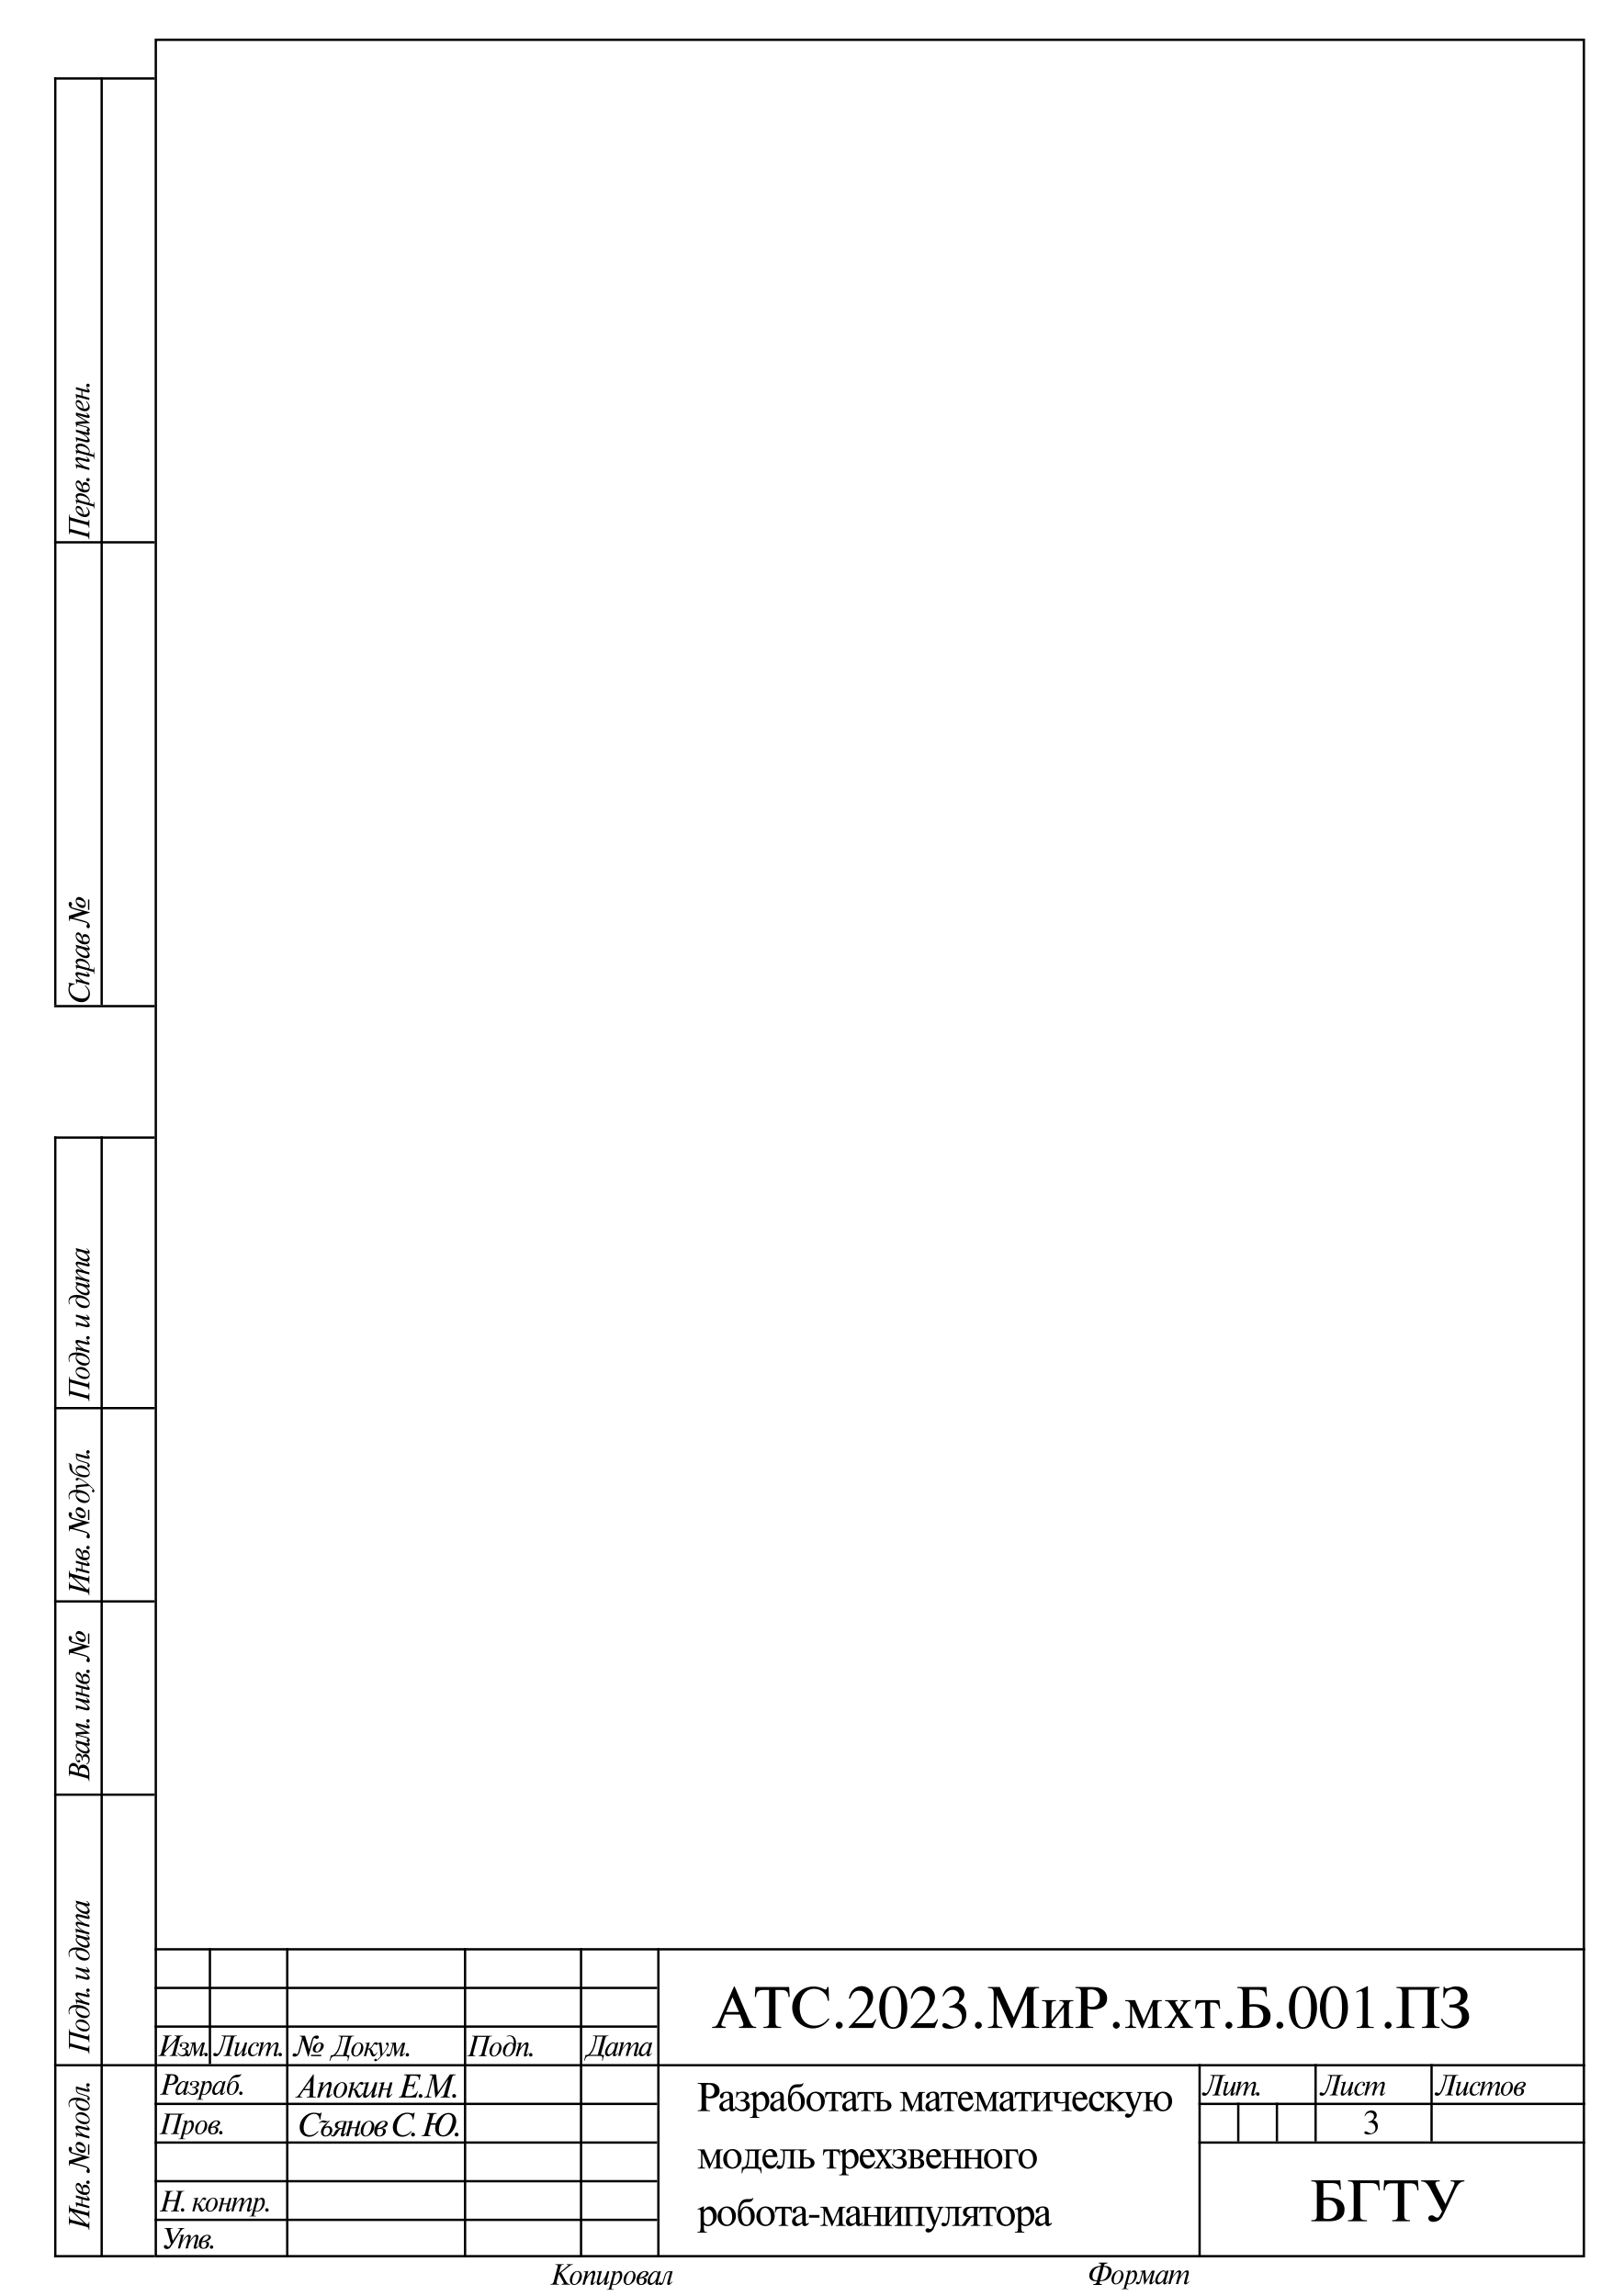
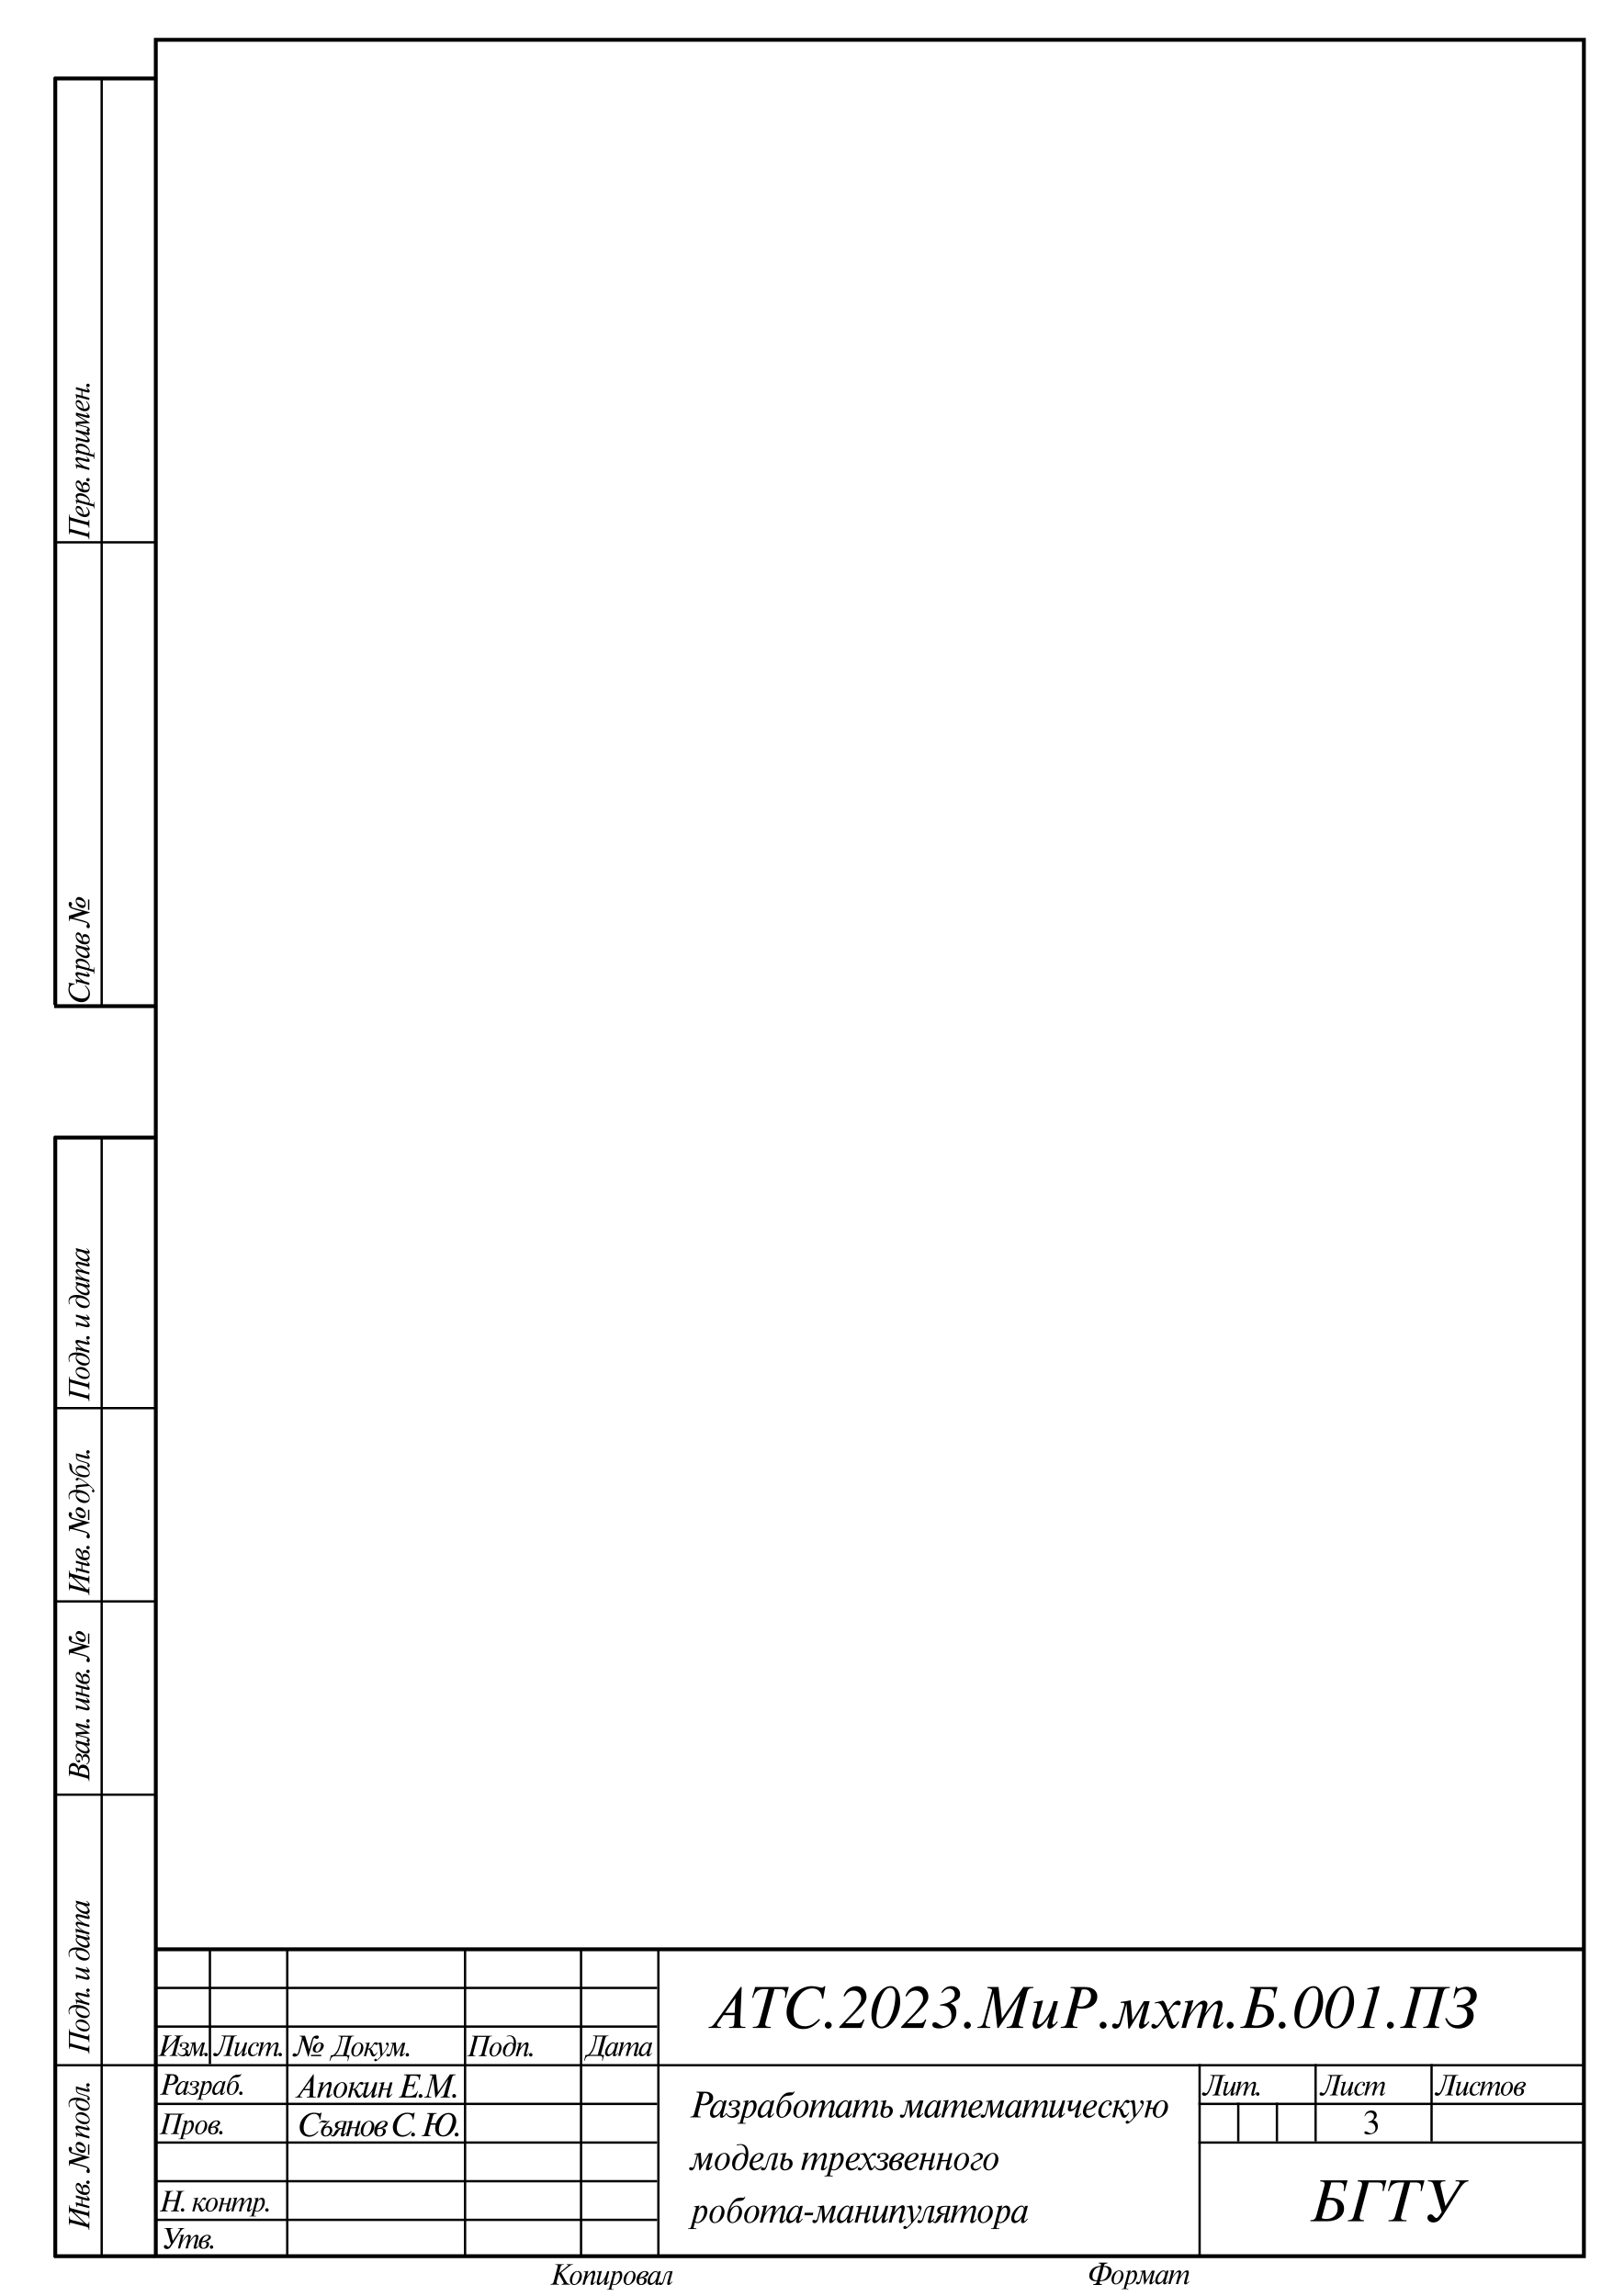
<svg xmlns="http://www.w3.org/2000/svg" width="210mm" height="297mm" viewBox="0 0 210 297" version="1.1" id="svg5">
  <defs id="defs2">
    <rect x="426.374" y="1063.5" width="7.466" height="23.446" id="rect491" />
  </defs>
  <g id="layer2">
    <rect style="fill:none;fill-opacity:1;stroke:none;stroke-width:0.3" id="rect28987" width="210" height="297" x="0" y="0" />
  </g>
  <g id="layer4">
-     <path style="fill:none;fill-opacity:1;stroke:#000000;stroke-width:0.3;stroke-opacity:1" d="M 7.15,292 V 147" id="path29659" />
+     <path style="fill:none;fill-opacity:1;stroke:#000000;stroke-width:0.5;stroke-dasharray:none;stroke-opacity:1" d="M 7.15,292 V 147" id="path29659" />
    <path style="fill:none;fill-opacity:1;stroke:#000000;stroke-width:0.3;stroke-opacity:1" d="M 13.15,292 V 147" id="path34776" />
-     <path style="fill:none;fill-opacity:1;stroke:#000000;stroke-width:0.3;stroke-opacity:1" d="M 7,147.15 H 20" id="path34812" />
-     <path style="fill:none;fill-opacity:1;stroke:#000000;stroke-width:0.3;stroke-opacity:1" d="M 6.999,291.851 H 19.999" id="path34884" />
+     <path style="fill:none;fill-opacity:1;stroke:#000000;stroke-width:0.5;stroke-dasharray:none;stroke-opacity:1" d="M 7,147.15 H 20" id="path34812" />
+     <path style="fill:none;fill-opacity:1;stroke:#000000;stroke-width:0.5;stroke-dasharray:none;stroke-opacity:1" d="M 6.999,291.851 H 19.999" id="path34884" />
    <path style="fill:none;fill-opacity:1;stroke:#000000;stroke-width:0.3;stroke-opacity:1" d="M 7,182.15 H 20" id="path34922" />
    <path style="fill:none;fill-opacity:1;stroke:#000000;stroke-width:0.3;stroke-opacity:1" d="M 7,207.15 H 20" id="path34924" />
    <path style="fill:none;fill-opacity:1;stroke:#000000;stroke-width:0.3;stroke-opacity:1" d="M 7,267.15 H 20" id="path34926" />
    <path style="fill:none;fill-opacity:1;stroke:#000000;stroke-width:0.3;stroke-opacity:1" d="M 7,232.15 H 20" id="path34928" />
-     <path style="fill:none;fill-opacity:1;stroke:#000000;stroke-width:0.3;stroke-opacity:1" d="M 7.15,130 V 10" id="path1184" />
+     <path style="fill:none;fill-opacity:1;stroke:#000000;stroke-width:0.5;stroke-dasharray:none;stroke-opacity:1" d="M 7.15,130 V 10" id="path1184" />
    <path style="fill:none;fill-opacity:1;stroke:#000000;stroke-width:0.3;stroke-opacity:1" d="M 13.15,130 V 10" id="path1186" />
-     <path style="fill:none;fill-opacity:1;stroke:#000000;stroke-width:0.3;stroke-opacity:1" d="M 7,10.15 H 20" id="path1268" />
+     <path style="fill:none;fill-opacity:1;stroke:#000000;stroke-width:0.5;stroke-dasharray:none;stroke-opacity:1" d="M 7,10.15 H 20" id="path1268" />
    <path style="fill:none;fill-opacity:1;stroke:#000000;stroke-width:0.3;stroke-opacity:1" d="M 7,70.15 H 20" id="path1270" />
-     <path style="fill:none;fill-opacity:1;stroke:#000000;stroke-width:0.3;stroke-opacity:1" d="M 7,130.15 H 20" id="path1272" />
+     <path style="fill:none;fill-opacity:1;stroke:#000000;stroke-width:0.5;stroke-dasharray:none;stroke-opacity:1" d="M 7,130.15 H 20" id="path1272" />
  </g>
  <g id="layer1">
-     <rect style="fill:none;stroke:#000000;stroke-width:0.3" id="rect8074" width="184.7" height="286.7" x="20.15" y="5.15" />
-     <path style="fill:none;stroke:#000000;stroke-width:0.3" d="M 20,252.15 H 205" id="path11946" />
+     <rect style="fill:none;stroke:#000000;stroke-width:0.5;stroke-dasharray:none" id="rect8074" width="184.7" height="286.7" x="20.15" y="5.15" />
+     <path style="fill:none;stroke:#000000;stroke-width:0.5;stroke-dasharray:none" d="M 20,252.15 H 205" id="path11946" />
    <path style="fill:none;stroke:#000000;stroke-width:0.3" d="M 20,282.15 H 85" id="path14859" />
    <path style="fill:none;stroke:#000000;stroke-width:0.3" d="M 20,287.15 H 85" id="path17765" />
    <path style="fill:none;stroke:#000000;stroke-width:0.3" d="m 85.15,252 v 40" id="path26570" />
    <path style="fill:none;stroke:#000000;stroke-width:0.3" d="m 27.15,252 v 15" id="path29080" />
    <path style="fill:none;stroke:#000000;stroke-width:0.3" d="m 37.15,252 v 40" id="path29082" />
    <path style="fill:none;stroke:#000000;stroke-width:0.3" d="m 60.15,252 v 40" id="path29084" />
    <path style="fill:none;stroke:#000000;stroke-width:0.3" d="m 75.15,252 v 40" id="path29086" />
    <path style="fill:none;stroke:#000000;stroke-width:0.3" d="M 20,277.15 H 85" id="path337" />
    <path style="fill:none;stroke:#000000;stroke-width:0.3" d="M 20,272.15 H 85" id="path339" />
    <path style="fill:none;stroke:#000000;stroke-width:0.3" d="M 20,267.15 H 205" id="path341" />
    <path style="fill:none;stroke:#000000;stroke-width:0.3" d="M 20,262.15 H 85" id="path343" />
    <path style="fill:none;stroke:#000000;stroke-width:0.3" d="M 20,257.15 H 85" id="path345" />
    <path style="fill:none;stroke:#000000;stroke-width:0.3" d="m 155.15,267 v 25" id="path404" />
    <path style="fill:none;stroke:#000000;stroke-width:0.3" d="m 155,272.15 h 50" id="path406" />
    <path style="fill:none;stroke:#000000;stroke-width:0.3" d="m 155,277.15 h 50" id="path408" />
    <path style="fill:none;stroke:#000000;stroke-width:0.3" d="m 160.15,272 v 5" id="path410" />
    <path style="fill:none;stroke:#000000;stroke-width:0.3" d="m 165.15,272 v 5" id="path412" />
    <path style="fill:none;stroke:#000000;stroke-width:0.3" d="m 170.15,267 v 10" id="path414" />
    <path style="fill:none;stroke:#000000;stroke-width:0.3" d="m 185.15,267 v 10" id="path416" />
  </g>
  <g id="layer5">
    <text xml:space="preserve" style="font-style:normal;font-variant:normal;font-weight:normal;font-stretch:normal;font-size:4.5px;font-family:'TeX Gyre Termes';-inkscape-font-specification:'TeX Gyre Termes';letter-spacing:-0.265px;fill:#000000;fill-opacity:1;stroke:none;stroke-width:0.3" x="38.413" y="271.318" id="text3458">
      <tspan id="tspan3456" style="font-style:italic;font-variant:normal;font-weight:normal;font-stretch:normal;font-family:'TeX Gyre Termes';-inkscape-font-specification:'TeX Gyre Termes Italic';stroke-width:0.3" x="38.413" y="271.318">Апокин Е.М.</tspan>
    </text>
    <text xml:space="preserve" style="font-style:normal;font-variant:normal;font-weight:normal;font-stretch:normal;font-size:4.5px;font-family:'TeX Gyre Termes';-inkscape-font-specification:'TeX Gyre Termes';letter-spacing:-0.421px;fill:#000000;fill-opacity:1;stroke:none;stroke-width:0.3" x="38.413" y="276.318" id="text3552">
      <tspan id="tspan3550" style="font-style:italic;font-variant:normal;font-weight:normal;font-stretch:normal;font-family:'TeX Gyre Termes';-inkscape-font-specification:'TeX Gyre Termes Italic';stroke-width:0.3" x="38.413" y="276.318">Съянов С. Ю.</tspan>
    </text>
    <text xml:space="preserve" style="font-style:italic;font-variant:normal;font-weight:normal;font-stretch:normal;font-size:8px;font-family:'TeX Gyre Termes';-inkscape-font-specification:'TeX Gyre Termes Italic';fill:#000000;fill-opacity:1;stroke:none;stroke-width:0.3" x="92.051" y="262.324" id="text3753">
-       <tspan id="tspan3751" style="font-style:normal;font-variant:normal;font-weight:normal;font-stretch:normal;font-size:8px;font-family:'TeX Gyre Termes';-inkscape-font-specification:'TeX Gyre Termes';stroke-width:0.3" x="92.051" y="262.324">АТС.2023.МиР.мхт.Б.001.ПЗ</tspan>
+       <tspan id="tspan3751" style="font-style:italic;font-variant:normal;font-weight:normal;font-stretch:normal;font-size:8px;font-family:'TeX Gyre Termes';-inkscape-font-specification:'TeX Gyre Termes Italic';stroke-width:0.3" x="92.051" y="262.324">АТС.2023.МиР.мхт.Б.001.ПЗ</tspan>
    </text>
    <text xml:space="preserve" style="font-style:normal;font-variant:normal;font-weight:normal;font-stretch:normal;font-size:8px;font-family:'TeX Gyre Termes';-inkscape-font-specification:'TeX Gyre Termes';fill:#000000;fill-opacity:1;stroke:none;stroke-width:0.3" x="169.502" y="287.331" id="text3757">
-       <tspan id="tspan3755" style="stroke-width:0.3" x="169.502" y="287.331">БГТУ</tspan>
+       <tspan id="tspan3755" style="font-style:italic;font-variant:normal;font-weight:normal;font-stretch:normal;font-family:'TeX Gyre Termes';-inkscape-font-specification:'TeX Gyre Termes Italic';stroke-width:0.3" x="169.502" y="287.331">БГТУ</tspan>
    </text>
-     <text xml:space="preserve" style="font-size:5.5px;font-family:'TeX Gyre Termes';-inkscape-font-specification:'TeX Gyre Termes';letter-spacing:-0.265px;fill:#000000;stroke-width:0.3" x="90.129" y="273.082" id="text325">
-       <tspan id="tspan323" style="font-size:5.5px;stroke-width:0.3" x="90.129" y="273.082">Разработать математическую </tspan>
-       <tspan style="font-size:5.5px;stroke-width:0.3" x="90.129" y="280.507" id="tspan485">модель трехзвенного </tspan>
-       <tspan style="font-size:5.5px;stroke-width:0.3" x="90.129" y="287.932" id="tspan499">робота-манипулятора</tspan>
+     <text xml:space="preserve" style="font-size:5px;font-family:'TeX Gyre Termes';-inkscape-font-specification:'TeX Gyre Termes';letter-spacing:-0.265px;fill:#000000;stroke-width:0.3" x="89.239" y="273.886" id="text325">
+       <tspan id="tspan323" style="font-style:italic;font-variant:normal;font-weight:normal;font-stretch:normal;font-size:5px;font-family:'TeX Gyre Termes';-inkscape-font-specification:'TeX Gyre Termes Italic';stroke-width:0.3" x="89.239" y="273.886">Разработать математическую </tspan>
+       <tspan style="font-style:italic;font-variant:normal;font-weight:normal;font-stretch:normal;font-size:5px;font-family:'TeX Gyre Termes';-inkscape-font-specification:'TeX Gyre Termes Italic';stroke-width:0.3" x="89.239" y="280.696" id="tspan485">модель трехзвенного </tspan>
+       <tspan style="font-style:italic;font-variant:normal;font-weight:normal;font-stretch:normal;font-size:5px;font-family:'TeX Gyre Termes';-inkscape-font-specification:'TeX Gyre Termes Italic';stroke-width:0.3" x="89.239" y="287.506" id="tspan499">робота-манипулятора</tspan>
    </text>
  </g>
  <g id="layer3" style="display:inline">
    <text xml:space="preserve" style="font-size:4px;letter-spacing:-0.386px;fill:#f3f3f3;fill-opacity:1;stroke:none;stroke-width:0.3" x="20.477" y="265.948" id="text29144">
      <tspan id="tspan29142" style="font-style:italic;font-variant:normal;font-weight:normal;font-stretch:normal;font-size:4px;font-family:'TeX Gyre Termes';-inkscape-font-specification:'TeX Gyre Termes Italic';fill:#000000;fill-opacity:1;stroke-width:0.3" x="20.477" y="265.948">Изм.</tspan>
    </text>
    <text xml:space="preserve" style="font-size:4px;letter-spacing:-0.265px;fill:#f3f3f3;fill-opacity:1;stroke:none;stroke-width:0.3" x="27.66" y="265.948" id="text29361">
      <tspan id="tspan29359" style="font-style:italic;font-variant:normal;font-weight:normal;font-stretch:normal;font-size:4px;font-family:'TeX Gyre Termes';-inkscape-font-specification:'TeX Gyre Termes Italic';fill:#000000;fill-opacity:1;stroke-width:0.3" x="27.66" y="265.948">Лист.</tspan>
    </text>
    <text xml:space="preserve" style="font-size:4px;letter-spacing:-0.265px;fill:#f3f3f3;fill-opacity:1;stroke:none;stroke-width:0.3" x="37.798" y="265.976" id="text29365">
      <tspan id="tspan29363" style="font-style:italic;font-variant:normal;font-weight:normal;font-stretch:normal;font-size:4px;font-family:'TeX Gyre Termes';-inkscape-font-specification:'TeX Gyre Termes Italic';fill:#000000;fill-opacity:1;stroke-width:0.3" x="37.798" y="265.976">№  Докум.</tspan>
    </text>
    <text xml:space="preserve" style="font-size:4px;letter-spacing:-0.265px;fill:#f3f3f3;fill-opacity:1;stroke:none;stroke-width:0.3" x="60.461" y="265.98" id="text29369">
      <tspan id="tspan29367" style="font-style:italic;font-variant:normal;font-weight:normal;font-stretch:normal;font-size:4px;font-family:'TeX Gyre Termes';-inkscape-font-specification:'TeX Gyre Termes Italic';fill:#000000;fill-opacity:1;stroke-width:0.3" x="60.461" y="265.98">Подп.</tspan>
    </text>
    <text xml:space="preserve" style="font-size:4px;letter-spacing:-0.265px;fill:#f3f3f3;fill-opacity:1;stroke:none;stroke-width:0.3" x="75.856" y="265.948" id="text29466">
      <tspan id="tspan29464" style="font-style:italic;font-variant:normal;font-weight:normal;font-stretch:normal;font-size:4px;font-family:'TeX Gyre Termes';-inkscape-font-specification:'TeX Gyre Termes Italic';fill:#000000;fill-opacity:1;stroke-width:0.3" x="75.856" y="265.948">Дата</tspan>
    </text>
    <text xml:space="preserve" style="font-size:4px;letter-spacing:-0.265px;fill:#f3f3f3;fill-opacity:1;stroke:none;stroke-width:0.3" x="170.74" y="271.048" id="text29528">
      <tspan id="tspan29526" style="font-style:italic;font-variant:normal;font-weight:normal;font-stretch:normal;font-size:4px;font-family:'TeX Gyre Termes';-inkscape-font-specification:'TeX Gyre Termes Italic';fill:#000000;fill-opacity:1;stroke-width:0.3" x="170.74" y="271.048">Лист</tspan>
    </text>
    <text xml:space="preserve" style="font-size:4px;letter-spacing:-0.265px;fill:#f3f3f3;fill-opacity:1;stroke:none;stroke-width:0.3" x="-288.431" y="11.552" id="text34972" transform="rotate(-90)">
      <tspan id="tspan34970" style="font-style:italic;font-variant:normal;font-weight:normal;font-stretch:normal;font-size:4px;font-family:'TeX Gyre Termes';-inkscape-font-specification:'TeX Gyre Termes Italic';fill:#000000;fill-opacity:1;stroke-width:0.3" x="-288.431" y="11.552">Инв. № подл.</tspan>
    </text>
    <text xml:space="preserve" style="font-size:4px;letter-spacing:-0.265px;fill:#f3f3f3;fill-opacity:1;stroke:none;stroke-width:0.3" x="-265.631" y="11.552" id="text35018" transform="rotate(-90)">
      <tspan id="tspan35016" style="font-style:italic;font-variant:normal;font-weight:normal;font-stretch:normal;font-size:4px;font-family:'TeX Gyre Termes';-inkscape-font-specification:'TeX Gyre Termes Italic';fill:#000000;fill-opacity:1;stroke-width:0.3" x="-265.631" y="11.552">Подп. и дата</tspan>
    </text>
    <text xml:space="preserve" style="font-size:4px;letter-spacing:-0.265px;fill:#f3f3f3;fill-opacity:1;stroke:none;stroke-width:0.3" x="-230.432" y="11.552" id="text35022" transform="rotate(-90)">
      <tspan id="tspan35020" style="font-style:italic;font-variant:normal;font-weight:normal;font-stretch:normal;font-size:4px;font-family:'TeX Gyre Termes';-inkscape-font-specification:'TeX Gyre Termes Italic';fill:#000000;fill-opacity:1;stroke-width:0.3" x="-230.432" y="11.552">Взам. инв. №</tspan>
    </text>
    <text xml:space="preserve" style="font-size:4px;letter-spacing:-0.265px;fill:#f3f3f3;fill-opacity:1;stroke:none;stroke-width:0.3" x="-206.332" y="11.552" id="text35072" transform="rotate(-90)">
      <tspan id="tspan35070" style="font-style:italic;font-variant:normal;font-weight:normal;font-stretch:normal;font-size:4px;font-family:'TeX Gyre Termes';-inkscape-font-specification:'TeX Gyre Termes Italic';fill:#000000;fill-opacity:1;stroke-width:0.3" x="-206.332" y="11.552">Инв. № дубл.</tspan>
    </text>
    <text xml:space="preserve" style="font-size:4px;letter-spacing:-0.265px;fill:#f3f3f3;fill-opacity:1;stroke:none;stroke-width:0.3" x="-181.231" y="11.552" id="text35076" transform="rotate(-90)">
      <tspan id="tspan35074" style="font-style:italic;font-variant:normal;font-weight:normal;font-stretch:normal;font-size:4px;font-family:'TeX Gyre Termes';-inkscape-font-specification:'TeX Gyre Termes Italic';fill:#000000;fill-opacity:1;stroke-width:0.3" x="-181.231" y="11.552">Подп. и дата</tspan>
    </text>
    <text xml:space="preserve" style="font-size:4px;letter-spacing:-0.265px;fill:#f3f3f3;fill-opacity:1;stroke:none;stroke-width:0.3" x="71.213" y="295.53" id="text35130">
      <tspan id="tspan35128" style="font-style:italic;font-variant:normal;font-weight:normal;font-stretch:normal;font-size:4px;font-family:'TeX Gyre Termes';-inkscape-font-specification:'TeX Gyre Termes Italic';fill:#000000;fill-opacity:1;stroke-width:0.3" x="71.213" y="295.53">Копировал</tspan>
    </text>
    <text xml:space="preserve" style="font-size:4px;letter-spacing:-0.265px;fill:#f3f3f3;fill-opacity:1;stroke:none;stroke-width:0.3" x="140.583" y="295.454" id="text35134">
      <tspan id="tspan35132" style="font-style:italic;font-variant:normal;font-weight:normal;font-stretch:normal;font-size:4px;font-family:'TeX Gyre Termes';-inkscape-font-specification:'TeX Gyre Termes Italic';fill:#000000;fill-opacity:1;stroke-width:0.3" x="140.583" y="295.454">Формат</tspan>
    </text>
    <text xml:space="preserve" style="font-size:4px;letter-spacing:-0.265px;fill:#f3f3f3;fill-opacity:1;stroke:none;stroke-width:0.3" x="155.54" y="271.048" id="text790">
      <tspan id="tspan788" style="font-style:italic;font-variant:normal;font-weight:normal;font-stretch:normal;font-size:4px;font-family:'TeX Gyre Termes';-inkscape-font-specification:'TeX Gyre Termes Italic';fill:#000000;fill-opacity:1;stroke-width:0.3" x="155.54" y="271.048">Лит.</tspan>
    </text>
    <text xml:space="preserve" style="font-size:4px;letter-spacing:-0.265px;fill:#f3f3f3;fill-opacity:1;stroke:none;stroke-width:0.3" x="185.64" y="271.048" id="text862">
      <tspan id="tspan860" style="font-style:italic;font-variant:normal;font-weight:normal;font-stretch:normal;font-size:4px;font-family:'TeX Gyre Termes';-inkscape-font-specification:'TeX Gyre Termes Italic';fill:#000000;fill-opacity:1;stroke-width:0.3" x="185.64" y="271.048">Листов</tspan>
    </text>
    <text xml:space="preserve" style="font-size:4px;letter-spacing:-0.265px;fill:#f3f3f3;fill-opacity:1;stroke:none;stroke-width:0.3" x="20.66" y="270.948" id="text940">
      <tspan id="tspan938" style="font-style:italic;font-variant:normal;font-weight:normal;font-stretch:normal;font-size:4px;font-family:'TeX Gyre Termes';-inkscape-font-specification:'TeX Gyre Termes Italic';fill:#000000;fill-opacity:1;stroke-width:0.3" x="20.66" y="270.948">Разраб.</tspan>
    </text>
    <text xml:space="preserve" style="font-size:4px;letter-spacing:-0.265px;fill:#f3f3f3;fill-opacity:1;stroke:none;stroke-width:0.3" x="20.66" y="276.048" id="text944">
      <tspan id="tspan942" style="font-style:italic;font-variant:normal;font-weight:normal;font-stretch:normal;font-size:4px;font-family:'TeX Gyre Termes';-inkscape-font-specification:'TeX Gyre Termes Italic';fill:#000000;fill-opacity:1;stroke-width:0.3" x="20.66" y="276.048">Пров.</tspan>
    </text>
    <text xml:space="preserve" style="font-size:4px;letter-spacing:-0.265px;fill:#f3f3f3;fill-opacity:1;stroke:none;stroke-width:0.3" x="20.66" y="286.048" id="text1022">
      <tspan id="tspan1020" style="font-style:italic;font-variant:normal;font-weight:normal;font-stretch:normal;font-size:4px;font-family:'TeX Gyre Termes';-inkscape-font-specification:'TeX Gyre Termes Italic';fill:#000000;fill-opacity:1;stroke-width:0.3" x="20.66" y="286.048">Н. контр.</tspan>
    </text>
    <text xml:space="preserve" style="font-size:4px;letter-spacing:-0.265px;fill:#f3f3f3;fill-opacity:1;stroke:none;stroke-width:0.3" x="20.66" y="290.848" id="text1026">
      <tspan id="tspan1024" style="font-style:italic;font-variant:normal;font-weight:normal;font-stretch:normal;font-size:4px;font-family:'TeX Gyre Termes';-inkscape-font-specification:'TeX Gyre Termes Italic';fill:#000000;fill-opacity:1;stroke-width:0.3" x="20.66" y="290.848">Утв.</tspan>
    </text>
    <text xml:space="preserve" style="font-size:4px;letter-spacing:-0.265px;fill:#f3f3f3;fill-opacity:1;stroke:none;stroke-width:0.3" x="-129.932" y="11.552" id="text1359" transform="rotate(-90)">
      <tspan id="tspan1357" style="font-style:italic;font-variant:normal;font-weight:normal;font-stretch:normal;font-size:4px;font-family:'TeX Gyre Termes';-inkscape-font-specification:'TeX Gyre Termes Italic';fill:#000000;fill-opacity:1;stroke-width:0.3" x="-129.932" y="11.552">Справ №</tspan>
    </text>
    <text xml:space="preserve" style="font-size:4px;letter-spacing:-0.265px;fill:#f3f3f3;fill-opacity:1;stroke:none;stroke-width:0.3" x="-69.731" y="11.552" id="text1363" transform="rotate(-90)">
      <tspan id="tspan1361" style="font-style:italic;font-variant:normal;font-weight:normal;font-stretch:normal;font-size:4px;font-family:'TeX Gyre Termes';-inkscape-font-specification:'TeX Gyre Termes Italic';fill:#000000;fill-opacity:1;stroke-width:0.3" x="-69.731" y="11.552">Перв. примен.</tspan>
    </text>
    <text xml:space="preserve" style="font-style:italic;font-variant:normal;font-weight:normal;font-stretch:normal;font-size:4.5px;font-family:'Times New Roman';-inkscape-font-specification:'Times New Roman,  Italic';fill:#000000;fill-opacity:1;stroke:none;stroke-width:0.3" x="176.264" y="276.049" id="text2658">
      <tspan id="tspan2656" style="font-style:normal;font-variant:normal;font-weight:normal;font-stretch:normal;font-size:4.5px;font-family:'TeX Gyre Termes';-inkscape-font-specification:'TeX Gyre Termes';fill:#000000;fill-opacity:1;stroke:none;stroke-width:0.3" x="176.264" y="276.049">3</tspan>
    </text>
  </g>
</svg>
